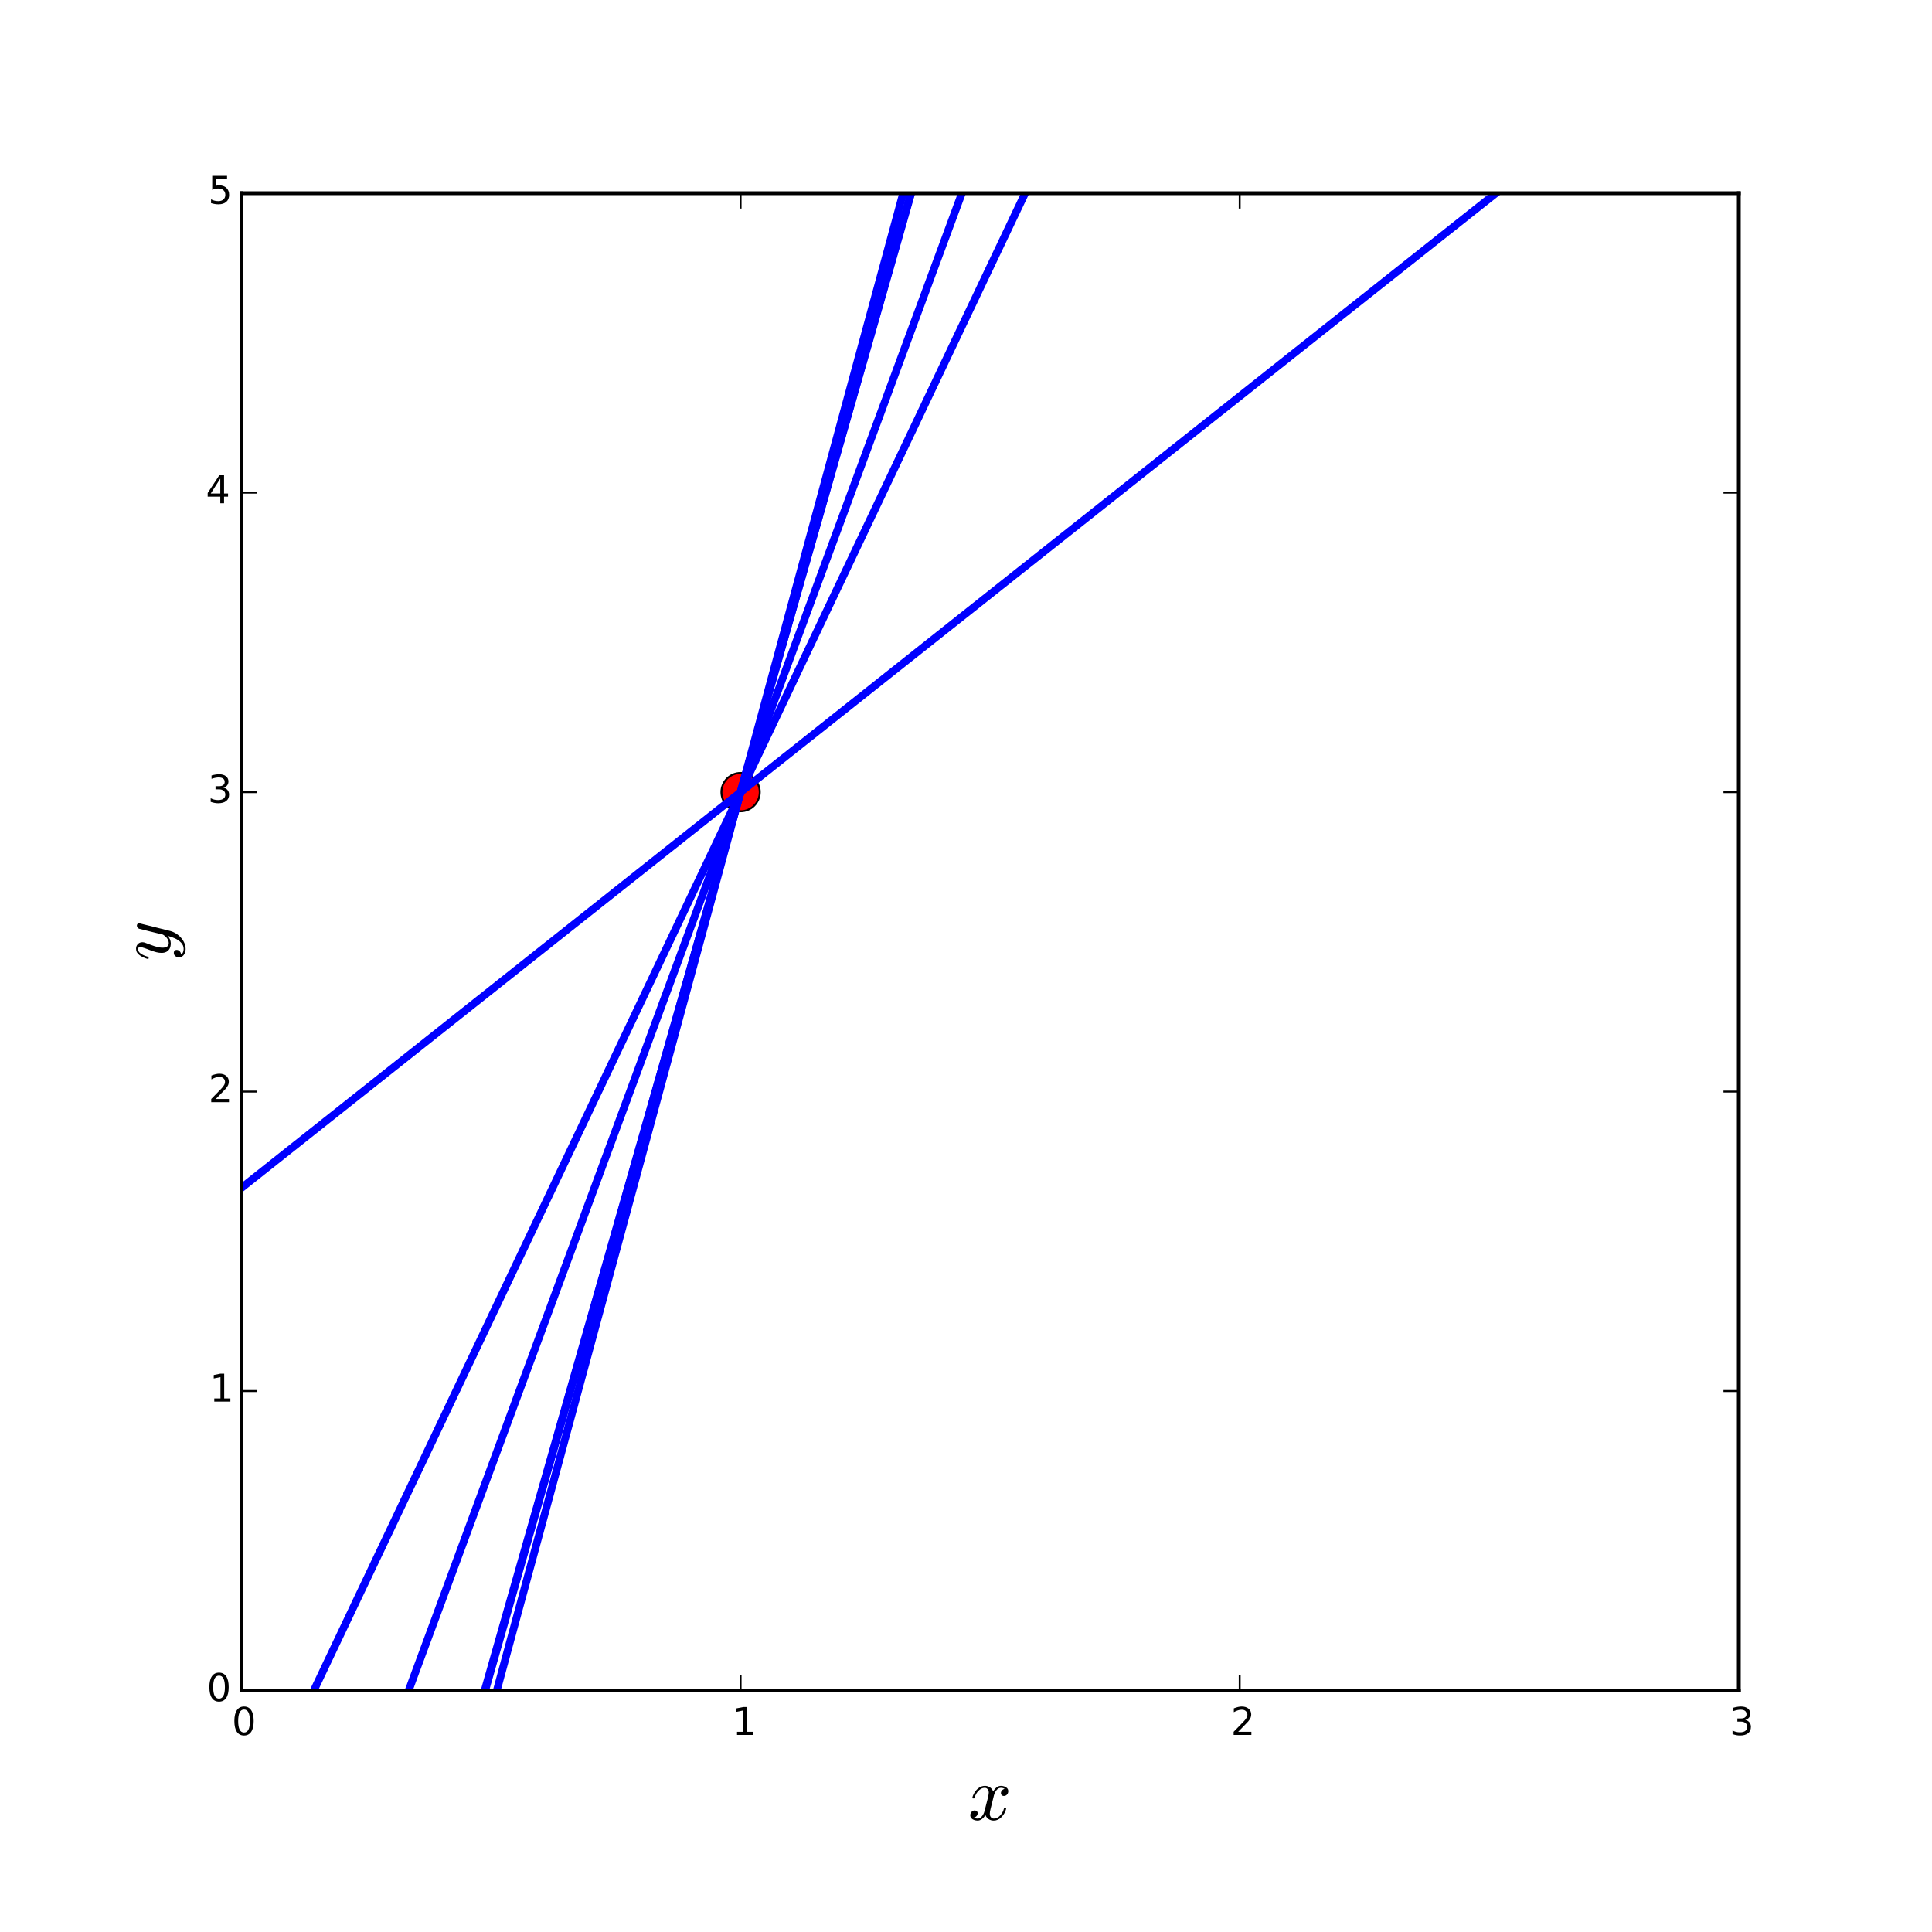
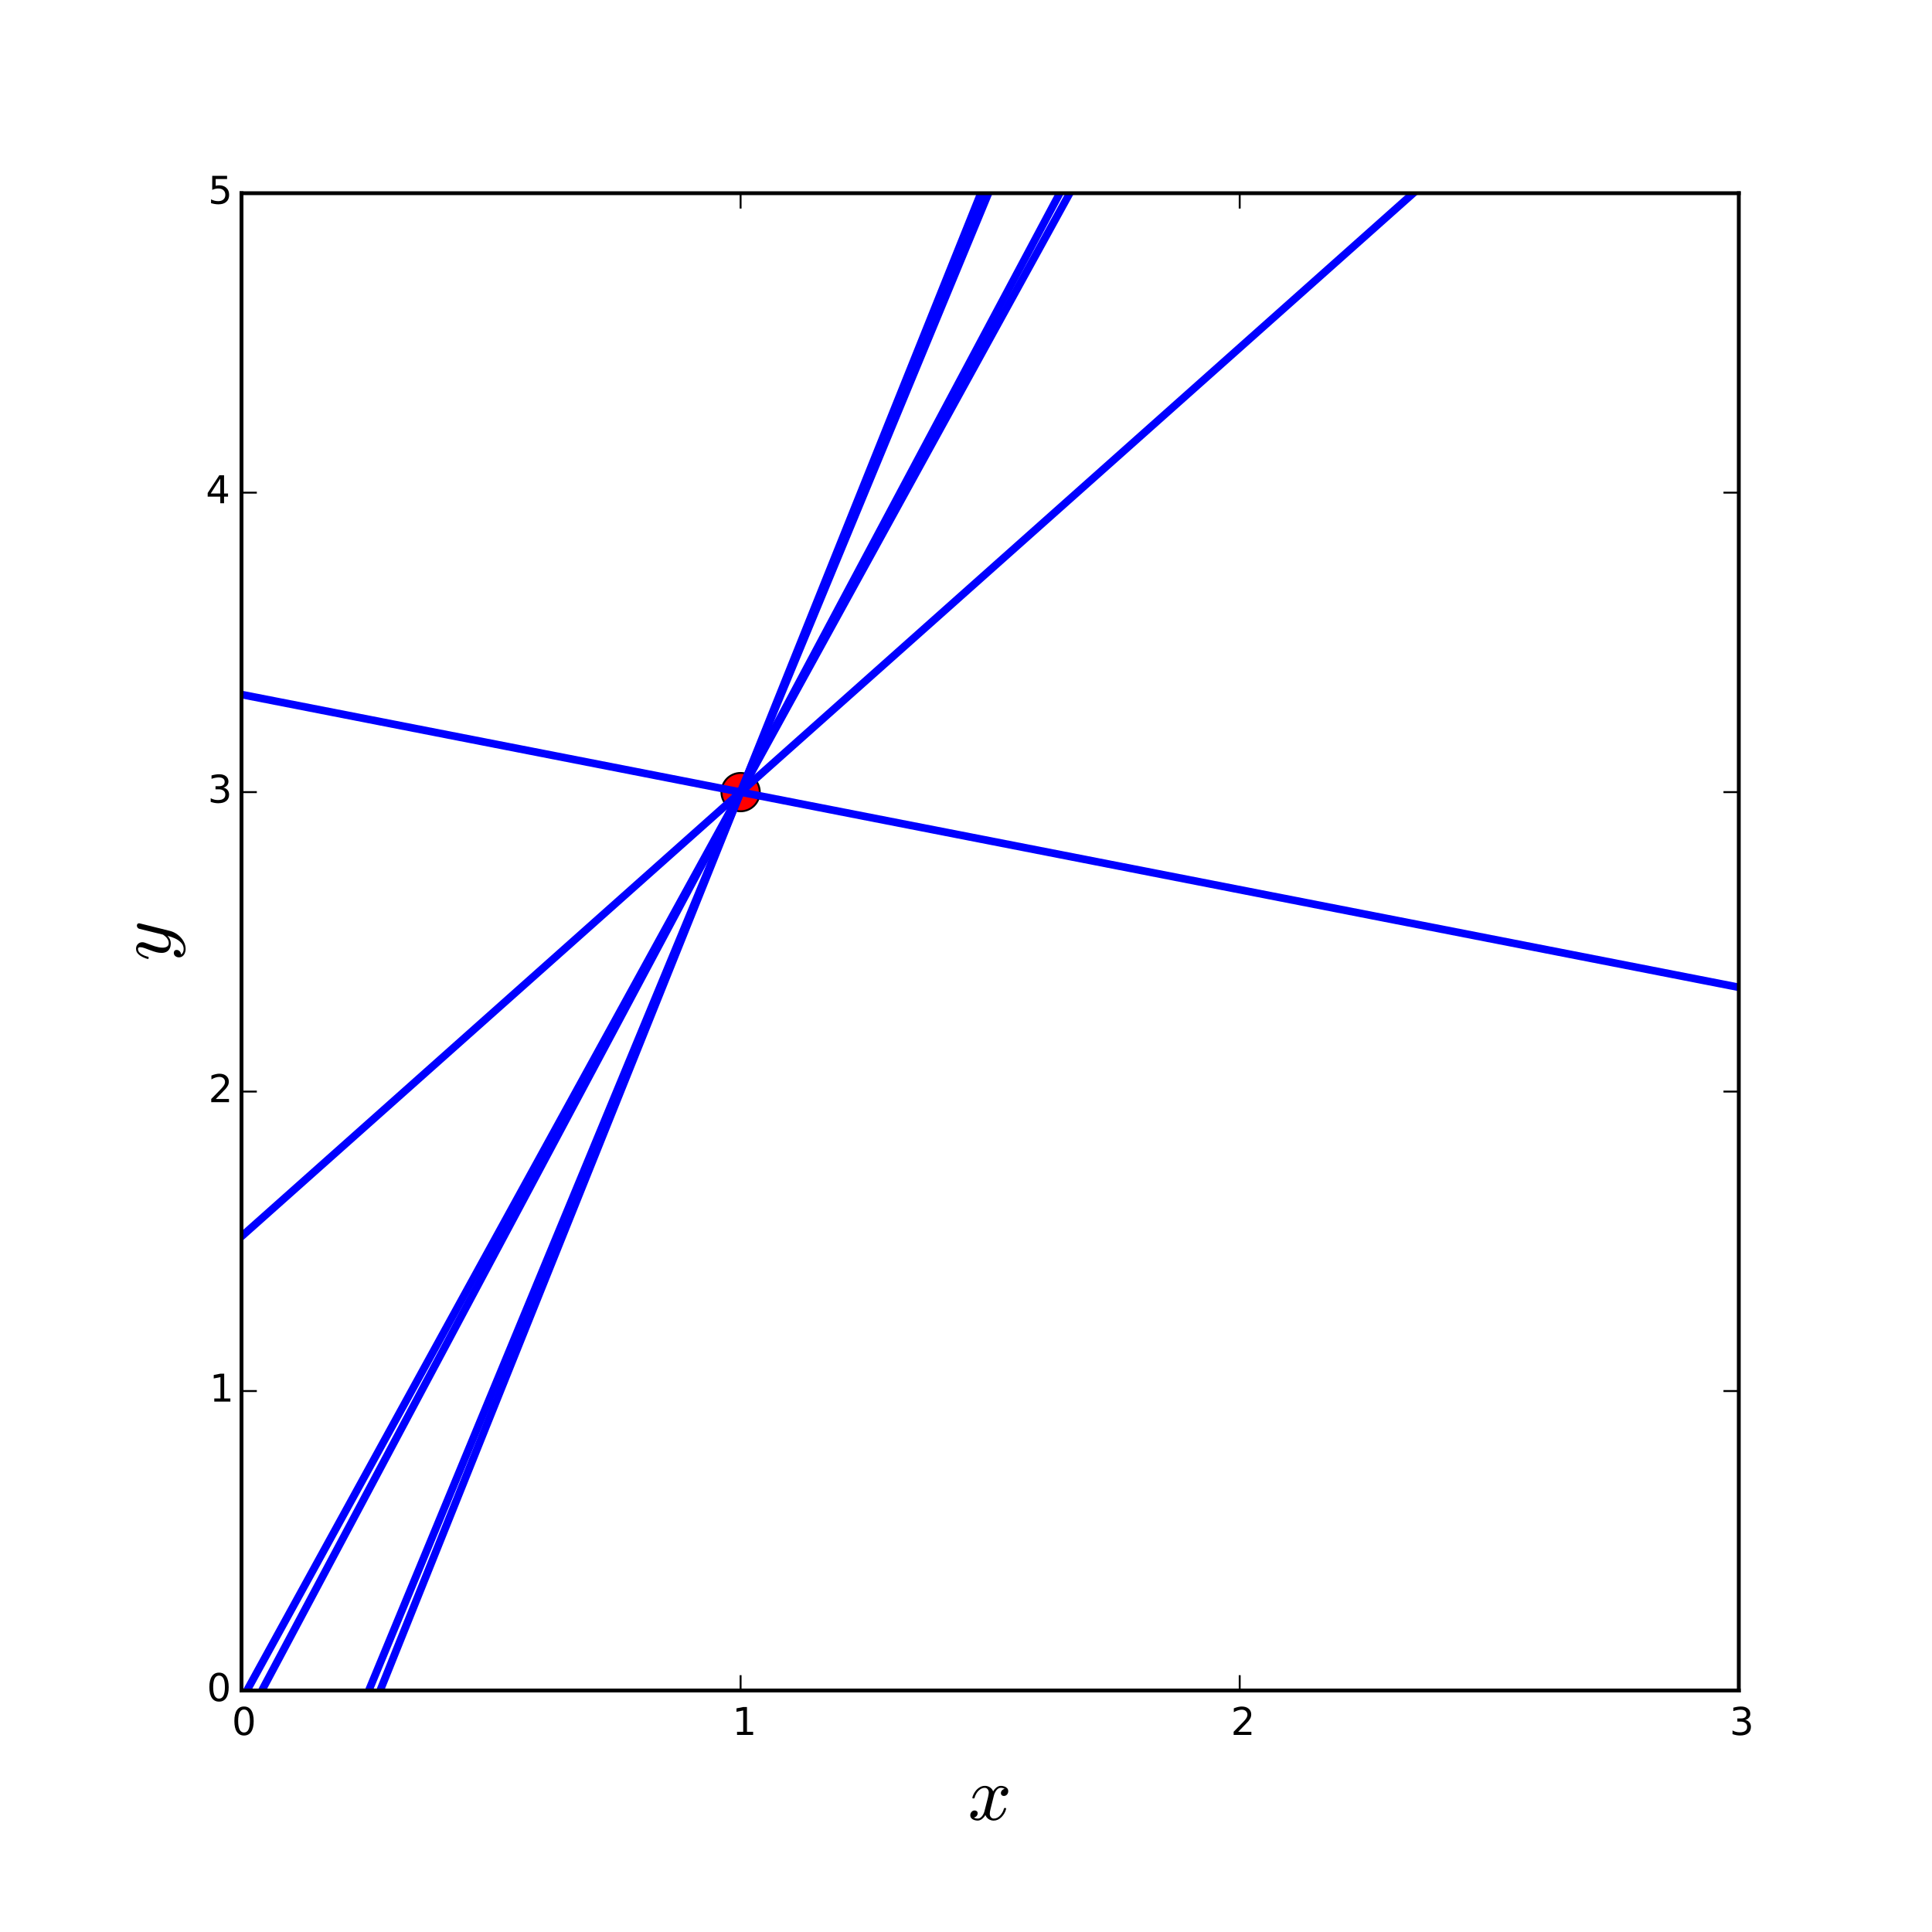
<svg xmlns="http://www.w3.org/2000/svg" xmlns:xlink="http://www.w3.org/1999/xlink" height="504pt" version="1.1" viewBox="0 0 504 504" width="504pt">
  <defs>
    <style type="text/css">
*{stroke-linecap:butt;stroke-linejoin:round;}
  </style>
  </defs>
  <g id="figure_1">
    <g id="patch_1">
      <path d=" M0 504 L504 504 L504 0 L0 0 z " style="fill:#ffffff;" />
    </g>
    <g id="axes_1">
      <g id="patch_2">
        <path d=" M63 441 L453.6 441 L453.6 50.4 L63 50.4 z " style="fill:#ffffff;" />
      </g>
      <g id="line2d_1">
        <defs>
          <path d=" M0 5 C1.326 5 2.598 4.473 3.536 3.536 C4.473 2.598 5 1.326 5 0 C5 -1.326 4.473 -2.598 3.536 -3.536 C2.598 -4.473 1.326 -5 0 -5 C-1.326 -5 -2.598 -4.473 -3.536 -3.536 C-4.473 -2.598 -5 -1.326 -5 0 C-5 1.326 -4.473 2.598 -3.536 3.536 C-2.598 4.473 -1.326 5 0 5 z " id="m8056b39326" style="stroke:#000000;stroke-width:0.5;" />
        </defs>
        <g clip-path="url(#p41d7ee9abc)">
          <use style="fill:#ff0000;stroke:#000000;stroke-width:0.5;" x="193.2" xlink:href="#m8056b39326" y="206.64" />
        </g>
      </g>
      <g id="line2d_2">
-         <path clip-path="url(#p41d7ee9abc)" d=" M63 686.413 M112.232 505 L249.549 -1" style="fill:none;stroke:#0000ff;stroke-linecap:square;stroke-width:2;" />
+         <path clip-path="url(#p41d7ee9abc)" d=" M63 443.589 L307.295 -1" style="fill:none;stroke:#0000ff;stroke-linecap:square;stroke-width:2;" />
      </g>
      <g id="line2d_3">
-         <path clip-path="url(#p41d7ee9abc)" d=" M63 663.592 M108.188 505 L252.363 -1" style="fill:none;stroke:#0000ff;stroke-linecap:square;stroke-width:2;" />
+         <path clip-path="url(#p41d7ee9abc)" d=" M63 181.181 L453.6 257.558" style="fill:none;stroke:#0000ff;stroke-linecap:square;stroke-width:2;" />
      </g>
      <g id="line2d_4">
-         <path clip-path="url(#p41d7ee9abc)" d=" M63 309.882 L453.6 0.156" style="fill:none;stroke:#0000ff;stroke-linecap:square;stroke-width:2;" />
+         <path clip-path="url(#p41d7ee9abc)" d=" M63 531.155 M73.494 505 L276.508 -1" style="fill:none;stroke:#0000ff;stroke-linecap:square;stroke-width:2;" />
      </g>
      <g id="line2d_5">
-         <path clip-path="url(#p41d7ee9abc)" d=" M63 664.639 M108.382 505 L252.228 -1" style="fill:none;stroke:#0000ff;stroke-linecap:square;stroke-width:2;" />
+         <path clip-path="url(#p41d7ee9abc)" d=" M63 322.559 L426.422 -1" style="fill:none;stroke:#0000ff;stroke-linecap:square;stroke-width:2;" />
      </g>
      <g id="line2d_6">
-         <path clip-path="url(#p41d7ee9abc)" d=" M63 480.715 L291.84 -1" style="fill:none;stroke:#0000ff;stroke-linecap:square;stroke-width:2;" />
+         <path clip-path="url(#p41d7ee9abc)" d=" M63 521.241 M69.721 505 L279.133 -1" style="fill:none;stroke:#0000ff;stroke-linecap:square;stroke-width:2;" />
      </g>
      <g id="line2d_7">
-         <path clip-path="url(#p41d7ee9abc)" d=" M63 559.02 M82.96 505 L269.92 -1" style="fill:none;stroke:#0000ff;stroke-linecap:square;stroke-width:2;" />
+         <path clip-path="url(#p41d7ee9abc)" d=" M63 450.966 L303.85 -1" style="fill:none;stroke:#0000ff;stroke-linecap:square;stroke-width:2;" />
      </g>
      <g id="patch_3">
-         <path d=" M63 441 L453.6 441" style="fill:none;stroke:#000000;stroke-linecap:square;stroke-linejoin:miter;" />
+         <path d=" M63 441 L63 50.4" style="fill:none;stroke:#000000;stroke-linecap:square;stroke-linejoin:miter;" />
      </g>
      <g id="patch_4">
        <path d=" M453.6 441 L453.6 50.4" style="fill:none;stroke:#000000;stroke-linecap:square;stroke-linejoin:miter;" />
      </g>
      <g id="patch_5">
+         <path d=" M63 441 L453.6 441" style="fill:none;stroke:#000000;stroke-linecap:square;stroke-linejoin:miter;" />
+       </g>
+       <g id="patch_6">
        <path d=" M63 50.4 L453.6 50.4" style="fill:none;stroke:#000000;stroke-linecap:square;stroke-linejoin:miter;" />
-       </g>
-       <g id="patch_6">
-         <path d=" M63 441 L63 50.4" style="fill:none;stroke:#000000;stroke-linecap:square;stroke-linejoin:miter;" />
      </g>
      <g id="matplotlib.axis_1">
        <g id="xtick_1">
          <g id="line2d_8">
            <defs>
              <path d=" M0 0 L0 -4" id="mc7db9fdffb" style="stroke:#000000;stroke-width:0.5;" />
            </defs>
            <g>
              <use style="stroke:#000000;stroke-width:0.5;" x="63.0" xlink:href="#mc7db9fdffb" y="441.0" />
            </g>
          </g>
          <g id="line2d_9">
            <defs>
              <path d=" M0 0 L0 4" id="m5a7d422ac3" style="stroke:#000000;stroke-width:0.5;" />
            </defs>
            <g>
              <use style="stroke:#000000;stroke-width:0.5;" x="63.0" xlink:href="#m5a7d422ac3" y="50.4" />
            </g>
          </g>
          <g id="text_1">
            <defs>
              <path d=" M31.781 66.406 Q24.172 66.406 20.328 58.906 Q16.5 51.422 16.5 36.375 Q16.5 21.391 20.328 13.891 Q24.172 6.391 31.781 6.391 Q39.453 6.391 43.281 13.891 Q47.125 21.391 47.125 36.375 Q47.125 51.422 43.281 58.906 Q39.453 66.406 31.781 66.406 M31.781 74.219 Q44.047 74.219 50.516 64.516 Q56.984 54.828 56.984 36.375 Q56.984 17.969 50.516 8.266 Q44.047 -1.422 31.781 -1.422 Q19.531 -1.422 13.062 8.266 Q6.594 17.969 6.594 36.375 Q6.594 54.828 13.062 64.516 Q19.531 74.219 31.781 74.219" id="BitstreamVeraSans-Roman-30" />
            </defs>
            <g transform="translate(60.48047 452.5984)scale(0.1 -0.1)">
              <use xlink:href="#BitstreamVeraSans-Roman-30" />
            </g>
          </g>
        </g>
        <g id="xtick_2">
          <g id="line2d_10">
            <g>
              <use style="stroke:#000000;stroke-width:0.5;" x="193.2" xlink:href="#mc7db9fdffb" y="441.0" />
            </g>
          </g>
          <g id="line2d_11">
            <g>
              <use style="stroke:#000000;stroke-width:0.5;" x="193.2" xlink:href="#m5a7d422ac3" y="50.4" />
            </g>
          </g>
          <g id="text_2">
            <defs>
              <path d=" M12.406 8.297 L28.516 8.297 L28.516 63.922 L10.984 60.406 L10.984 69.391 L28.422 72.906 L38.281 72.906 L38.281 8.297 L54.391 8.297 L54.391 0 L12.406 0 z " id="BitstreamVeraSans-Roman-31" />
            </defs>
            <g transform="translate(191.0297 452.5984)scale(0.1 -0.1)">
              <use xlink:href="#BitstreamVeraSans-Roman-31" />
            </g>
          </g>
        </g>
        <g id="xtick_3">
          <g id="line2d_12">
            <g>
              <use style="stroke:#000000;stroke-width:0.5;" x="323.4" xlink:href="#mc7db9fdffb" y="441.0" />
            </g>
          </g>
          <g id="line2d_13">
            <g>
              <use style="stroke:#000000;stroke-width:0.5;" x="323.4" xlink:href="#m5a7d422ac3" y="50.4" />
            </g>
          </g>
          <g id="text_3">
            <defs>
              <path d=" M19.188 8.297 L53.609 8.297 L53.609 0 L7.328 0 L7.328 8.297 Q12.938 14.109 22.625 23.891 Q32.328 33.688 34.812 36.531 Q39.547 41.844 41.422 45.531 Q43.312 49.219 43.312 52.781 Q43.312 58.594 39.234 62.25 Q35.156 65.922 28.609 65.922 Q23.969 65.922 18.812 64.312 Q13.672 62.703 7.812 59.422 L7.812 69.391 Q13.766 71.781 18.938 73 Q24.125 74.219 28.422 74.219 Q39.75 74.219 46.484 68.547 Q53.219 62.891 53.219 53.422 Q53.219 48.922 51.531 44.891 Q49.859 40.875 45.406 35.406 Q44.188 33.984 37.641 27.219 Q31.109 20.453 19.188 8.297" id="BitstreamVeraSans-Roman-32" />
            </defs>
            <g transform="translate(321.0859 452.5984)scale(0.1 -0.1)">
              <use xlink:href="#BitstreamVeraSans-Roman-32" />
            </g>
          </g>
        </g>
        <g id="xtick_4">
          <g id="line2d_14">
            <g>
              <use style="stroke:#000000;stroke-width:0.5;" x="453.6" xlink:href="#mc7db9fdffb" y="441.0" />
            </g>
          </g>
          <g id="line2d_15">
            <g>
              <use style="stroke:#000000;stroke-width:0.5;" x="453.6" xlink:href="#m5a7d422ac3" y="50.4" />
            </g>
          </g>
          <g id="text_4">
            <defs>
              <path d=" M40.578 39.312 Q47.656 37.797 51.625 33 Q55.609 28.219 55.609 21.188 Q55.609 10.406 48.188 4.484 Q40.766 -1.422 27.094 -1.422 Q22.516 -1.422 17.656 -0.516 Q12.797 0.391 7.625 2.203 L7.625 11.719 Q11.719 9.328 16.594 8.109 Q21.484 6.891 26.812 6.891 Q36.078 6.891 40.938 10.547 Q45.797 14.203 45.797 21.188 Q45.797 27.641 41.281 31.266 Q36.766 34.906 28.719 34.906 L20.219 34.906 L20.219 43.016 L29.109 43.016 Q36.375 43.016 40.234 45.922 Q44.094 48.828 44.094 54.297 Q44.094 59.906 40.109 62.906 Q36.141 65.922 28.719 65.922 Q24.656 65.922 20.016 65.031 Q15.375 64.156 9.812 62.312 L9.812 71.094 Q15.438 72.656 20.344 73.438 Q25.25 74.219 29.594 74.219 Q40.828 74.219 47.359 69.109 Q53.906 64.016 53.906 55.328 Q53.906 49.266 50.438 45.094 Q46.969 40.922 40.578 39.312" id="BitstreamVeraSans-Roman-33" />
            </defs>
            <g transform="translate(451.2008 452.5984)scale(0.1 -0.1)">
              <use xlink:href="#BitstreamVeraSans-Roman-33" />
            </g>
          </g>
        </g>
        <g id="text_5">
          <defs>
            <path d=" M7.812 2.875 Q9.578 1.516 12.797 1.516 Q15.922 1.516 18.312 4.516 Q20.703 7.516 21.578 11.078 L26.125 28.812 Q27.203 33.641 27.203 35.406 Q27.203 37.891 25.812 39.75 Q24.422 41.609 21.922 41.609 Q18.75 41.609 15.969 39.625 Q13.188 37.641 11.281 34.594 Q9.375 31.547 8.594 28.422 Q8.406 27.781 7.812 27.781 L6.594 27.781 Q5.812 27.781 5.812 28.719 L5.812 29 Q6.781 32.719 9.125 36.25 Q11.469 39.797 14.859 41.984 Q18.266 44.188 22.125 44.188 Q25.781 44.188 28.734 42.234 Q31.688 40.281 32.906 36.922 Q34.625 39.984 37.281 42.078 Q39.938 44.188 43.109 44.188 Q45.266 44.188 47.5 43.422 Q49.75 42.672 51.172 41.109 Q52.594 39.547 52.594 37.203 Q52.594 34.672 50.953 32.828 Q49.312 31 46.781 31 Q45.172 31 44.094 32.031 Q43.016 33.062 43.016 34.625 Q43.016 36.719 44.453 38.297 Q45.906 39.891 47.906 40.188 Q46.094 41.609 42.922 41.609 Q39.703 41.609 37.328 38.625 Q34.969 35.641 33.984 31.984 L29.594 14.312 Q28.516 10.297 28.516 7.719 Q28.516 5.172 29.953 3.344 Q31.391 1.516 33.797 1.516 Q38.484 1.516 42.156 5.641 Q45.844 9.766 47.016 14.703 Q47.219 15.281 47.797 15.281 L49.031 15.281 Q49.422 15.281 49.656 15.016 Q49.906 14.75 49.906 14.406 Q49.906 14.312 49.812 14.109 Q48.391 8.156 43.844 3.516 Q39.312 -1.125 33.594 -1.125 Q29.938 -1.125 26.984 0.844 Q24.031 2.828 22.797 6.203 Q21.234 3.266 18.469 1.062 Q15.719 -1.125 12.594 -1.125 Q10.453 -1.125 8.172 -0.359 Q5.906 0.391 4.484 1.953 Q3.078 3.516 3.078 5.906 Q3.078 8.25 4.703 10.172 Q6.344 12.109 8.797 12.109 Q10.453 12.109 11.578 11.109 Q12.703 10.109 12.703 8.5 Q12.703 6.391 11.297 4.828 Q9.906 3.266 7.812 2.875" id="Cmmi10-78" />
          </defs>
          <g transform="translate(252.5 474.875)scale(0.2 -0.2)">
            <use transform="translate(0.0 0.8125)" xlink:href="#Cmmi10-78" />
          </g>
        </g>
      </g>
      <g id="matplotlib.axis_2">
        <g id="ytick_1">
          <g id="line2d_16">
            <defs>
              <path d=" M0 0 L4 0" id="md7965d1ba0" style="stroke:#000000;stroke-width:0.5;" />
            </defs>
            <g>
              <use style="stroke:#000000;stroke-width:0.5;" x="63.0" xlink:href="#md7965d1ba0" y="441.0" />
            </g>
          </g>
          <g id="line2d_17">
            <defs>
              <path d=" M0 0 L-4 0" id="md9a1c1a7cd" style="stroke:#000000;stroke-width:0.5;" />
            </defs>
            <g>
              <use style="stroke:#000000;stroke-width:0.5;" x="453.6" xlink:href="#md9a1c1a7cd" y="441.0" />
            </g>
          </g>
          <g id="text_6">
            <g transform="translate(53.96094 443.7594)scale(0.1 -0.1)">
              <use xlink:href="#BitstreamVeraSans-Roman-30" />
            </g>
          </g>
        </g>
        <g id="ytick_2">
          <g id="line2d_18">
            <g>
              <use style="stroke:#000000;stroke-width:0.5;" x="63.0" xlink:href="#md7965d1ba0" y="362.88" />
            </g>
          </g>
          <g id="line2d_19">
            <g>
              <use style="stroke:#000000;stroke-width:0.5;" x="453.6" xlink:href="#md9a1c1a7cd" y="362.88" />
            </g>
          </g>
          <g id="text_7">
            <g transform="translate(54.65937 365.6394)scale(0.1 -0.1)">
              <use xlink:href="#BitstreamVeraSans-Roman-31" />
            </g>
          </g>
        </g>
        <g id="ytick_3">
          <g id="line2d_20">
            <g>
              <use style="stroke:#000000;stroke-width:0.5;" x="63.0" xlink:href="#md7965d1ba0" y="284.76" />
            </g>
          </g>
          <g id="line2d_21">
            <g>
              <use style="stroke:#000000;stroke-width:0.5;" x="453.6" xlink:href="#md9a1c1a7cd" y="284.76" />
            </g>
          </g>
          <g id="text_8">
            <g transform="translate(54.37188 287.5194)scale(0.1 -0.1)">
              <use xlink:href="#BitstreamVeraSans-Roman-32" />
            </g>
          </g>
        </g>
        <g id="ytick_4">
          <g id="line2d_22">
            <g>
              <use style="stroke:#000000;stroke-width:0.5;" x="63.0" xlink:href="#md7965d1ba0" y="206.64" />
            </g>
          </g>
          <g id="line2d_23">
            <g>
              <use style="stroke:#000000;stroke-width:0.5;" x="453.6" xlink:href="#md9a1c1a7cd" y="206.64" />
            </g>
          </g>
          <g id="text_9">
            <g transform="translate(54.20156 209.3994)scale(0.1 -0.1)">
              <use xlink:href="#BitstreamVeraSans-Roman-33" />
            </g>
          </g>
        </g>
        <g id="ytick_5">
          <g id="line2d_24">
            <g>
              <use style="stroke:#000000;stroke-width:0.5;" x="63.0" xlink:href="#md7965d1ba0" y="128.52" />
            </g>
          </g>
          <g id="line2d_25">
            <g>
              <use style="stroke:#000000;stroke-width:0.5;" x="453.6" xlink:href="#md9a1c1a7cd" y="128.52" />
            </g>
          </g>
          <g id="text_10">
            <defs>
              <path d=" M37.797 64.312 L12.891 25.391 L37.797 25.391 z  M35.203 72.906 L47.609 72.906 L47.609 25.391 L58.016 25.391 L58.016 17.188 L47.609 17.188 L47.609 0 L37.797 0 L37.797 17.188 L4.891 17.188 L4.891 26.703 z " id="BitstreamVeraSans-Roman-34" />
            </defs>
            <g transform="translate(53.6875 131.2794)scale(0.1 -0.1)">
              <use xlink:href="#BitstreamVeraSans-Roman-34" />
            </g>
          </g>
        </g>
        <g id="ytick_6">
          <g id="line2d_26">
            <g>
              <use style="stroke:#000000;stroke-width:0.5;" x="63.0" xlink:href="#md7965d1ba0" y="50.4" />
            </g>
          </g>
          <g id="line2d_27">
            <g>
              <use style="stroke:#000000;stroke-width:0.5;" x="453.6" xlink:href="#md9a1c1a7cd" y="50.4" />
            </g>
          </g>
          <g id="text_11">
            <defs>
              <path d=" M10.797 72.906 L49.516 72.906 L49.516 64.594 L19.828 64.594 L19.828 46.734 Q21.969 47.469 24.109 47.828 Q26.266 48.188 28.422 48.188 Q40.625 48.188 47.75 41.5 Q54.891 34.812 54.891 23.391 Q54.891 11.625 47.562 5.094 Q40.234 -1.422 26.906 -1.422 Q22.312 -1.422 17.547 -0.641 Q12.797 0.141 7.719 1.703 L7.719 11.625 Q12.109 9.234 16.797 8.062 Q21.484 6.891 26.703 6.891 Q35.156 6.891 40.078 11.328 Q45.016 15.766 45.016 23.391 Q45.016 31 40.078 35.438 Q35.156 39.891 26.703 39.891 Q22.75 39.891 18.812 39.016 Q14.891 38.141 10.797 36.281 z " id="BitstreamVeraSans-Roman-35" />
            </defs>
            <g transform="translate(54.28281 53.15937)scale(0.1 -0.1)">
              <use xlink:href="#BitstreamVeraSans-Roman-35" />
            </g>
          </g>
        </g>
        <g id="text_12">
          <defs>
            <path d=" M8.406 -14.312 Q10.5 -17.922 15.719 -17.922 Q20.453 -17.922 23.922 -14.594 Q27.391 -11.281 29.516 -6.562 Q31.641 -1.859 32.812 3.078 Q28.375 -1.125 23.188 -1.125 Q19.234 -1.125 16.453 0.234 Q13.672 1.609 12.125 4.312 Q10.594 7.031 10.594 10.891 Q10.594 14.156 11.469 17.594 Q12.359 21.047 13.938 25.266 Q15.531 29.5 16.703 32.625 Q18.016 36.281 18.016 38.625 Q18.016 41.609 15.828 41.609 Q11.859 41.609 9.297 37.531 Q6.734 33.453 5.516 28.422 Q5.328 27.781 4.688 27.781 L3.516 27.781 Q2.688 27.781 2.688 28.719 L2.688 29 Q4.297 34.969 7.609 39.578 Q10.938 44.188 16.016 44.188 Q19.578 44.188 22.047 41.844 Q24.516 39.5 24.516 35.891 Q24.516 34.031 23.688 31.984 Q23.25 30.766 21.688 26.656 Q20.125 22.562 19.281 19.875 Q18.453 17.188 17.922 14.594 Q17.391 12.016 17.391 9.422 Q17.391 6.109 18.797 3.812 Q20.219 1.516 23.297 1.516 Q29.5 1.516 34.422 9.078 L42 39.891 Q42.328 41.219 43.547 42.156 Q44.781 43.109 46.188 43.109 Q47.406 43.109 48.312 42.328 Q49.219 41.547 49.219 40.281 Q49.219 39.703 49.125 39.5 L39.203 -0.297 Q37.891 -5.422 34.375 -10.109 Q30.859 -14.797 25.906 -17.656 Q20.953 -20.516 15.578 -20.516 Q12.984 -20.516 10.438 -19.5 Q7.906 -18.5 6.344 -16.5 Q4.781 -14.5 4.781 -11.812 Q4.781 -9.078 6.391 -7.078 Q8.016 -5.078 10.688 -5.078 Q12.312 -5.078 13.406 -6.078 Q14.5 -7.078 14.5 -8.688 Q14.5 -10.984 12.781 -12.688 Q11.078 -14.406 8.797 -14.406 Q8.688 -14.359 8.594 -14.328 Q8.5 -14.312 8.406 -14.312" id="Cmmi10-79" />
          </defs>
          <g transform="translate(44.4875 250.7)rotate(-90.0)scale(0.2 -0.2)">
            <use transform="translate(0.0 0.8125)" xlink:href="#Cmmi10-79" />
          </g>
        </g>
      </g>
    </g>
  </g>
  <defs>
    <clipPath id="p41d7ee9abc">
      <rect height="390.6" width="390.6" x="63.0" y="50.4" />
    </clipPath>
  </defs>
</svg>
